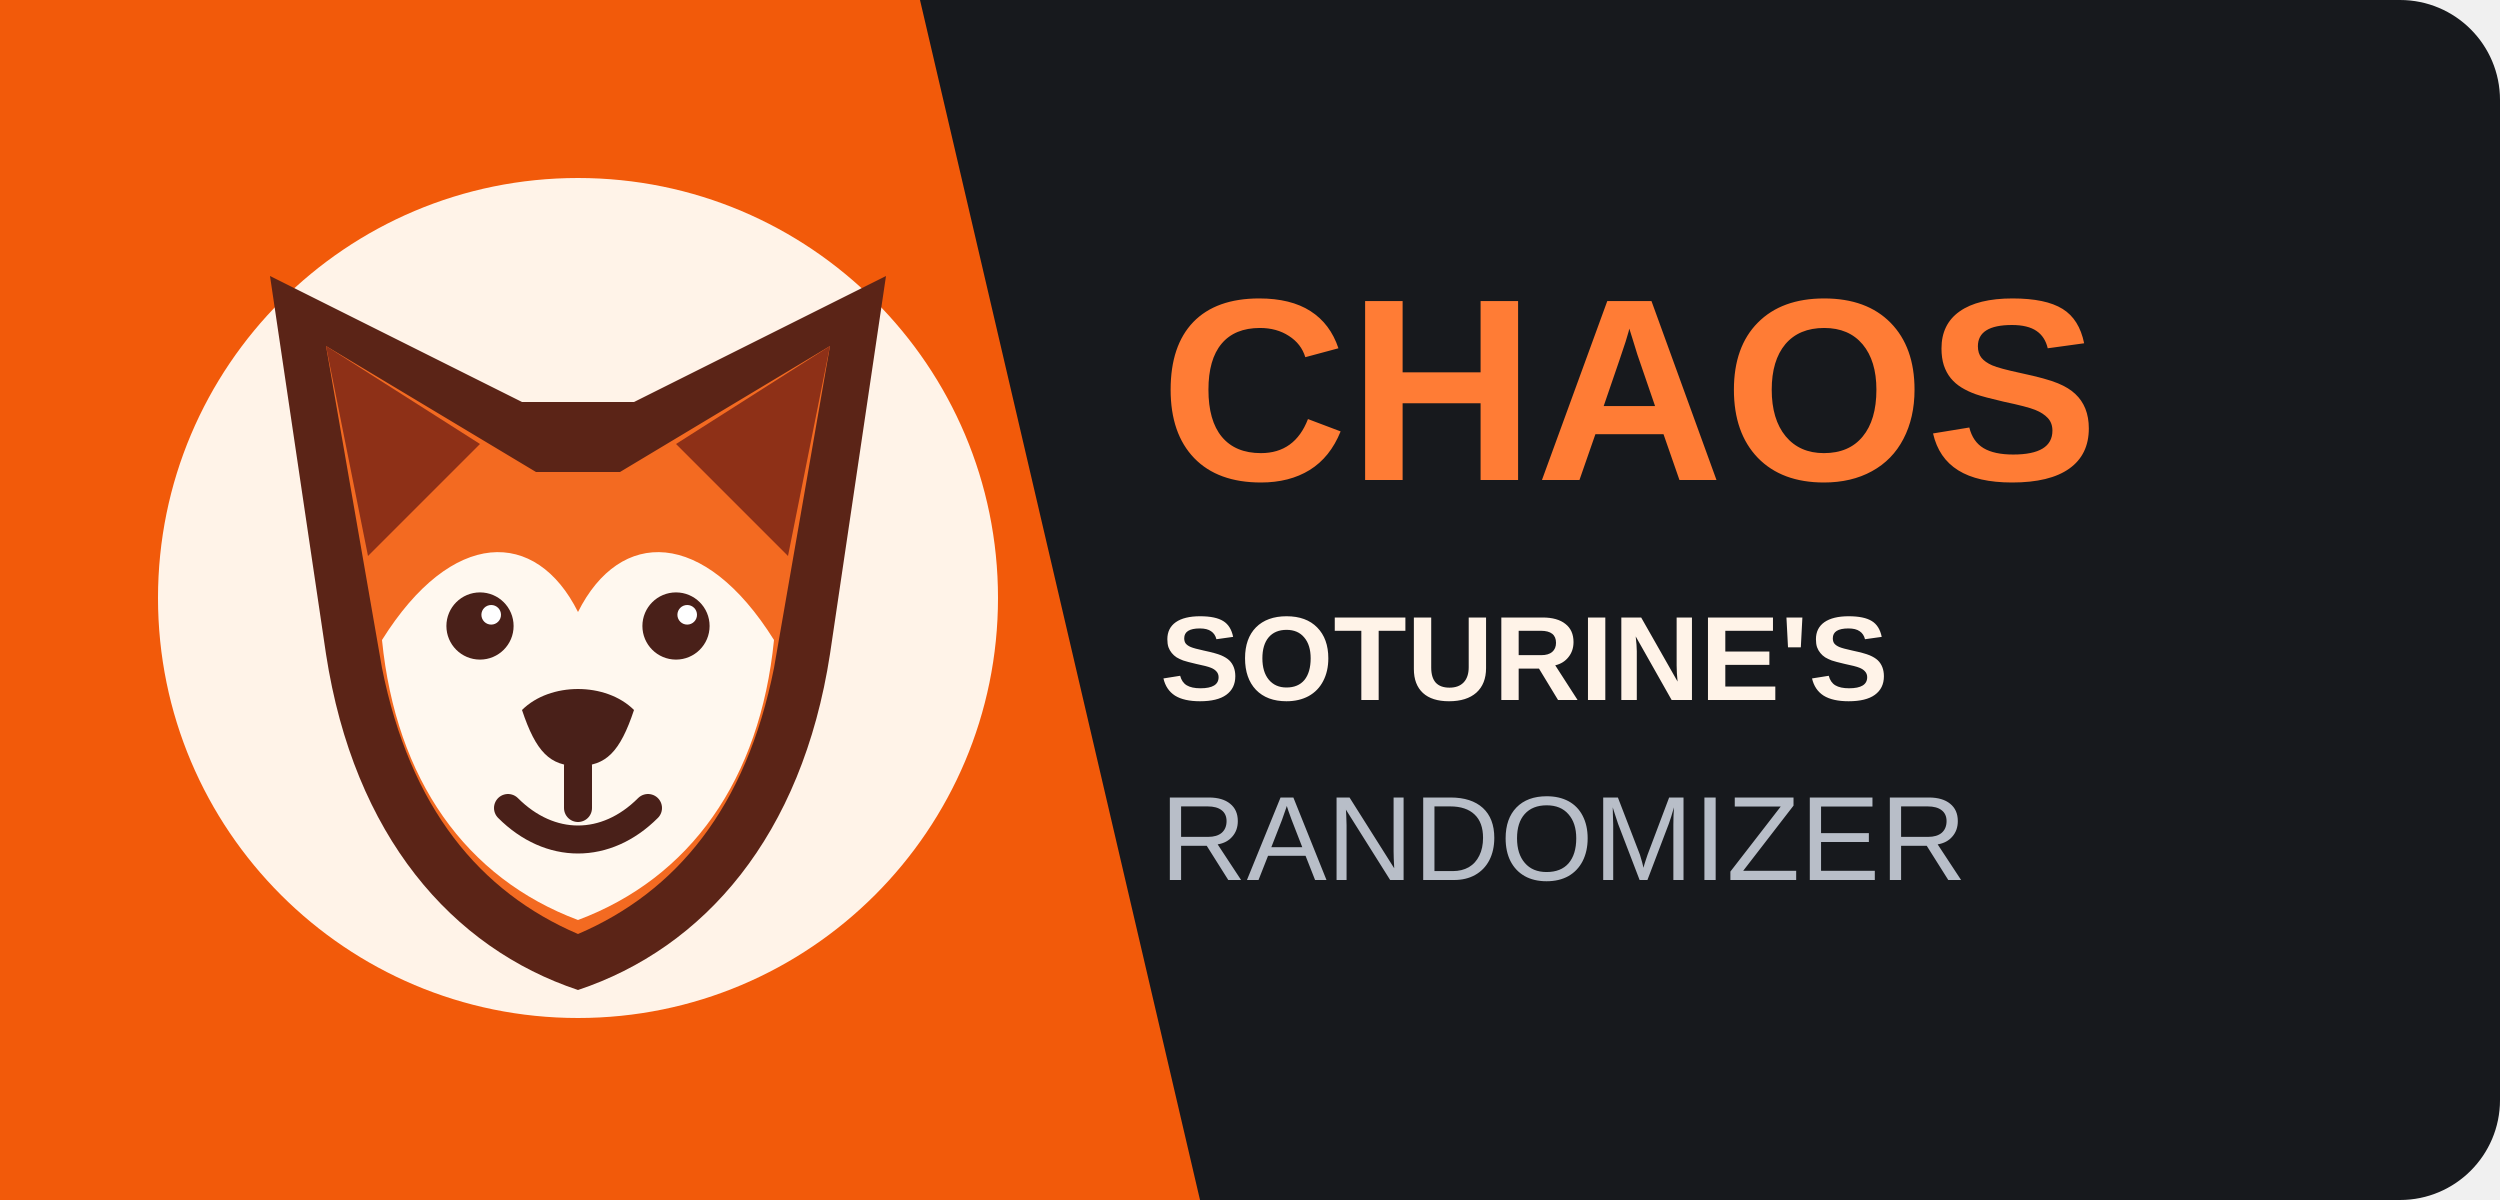
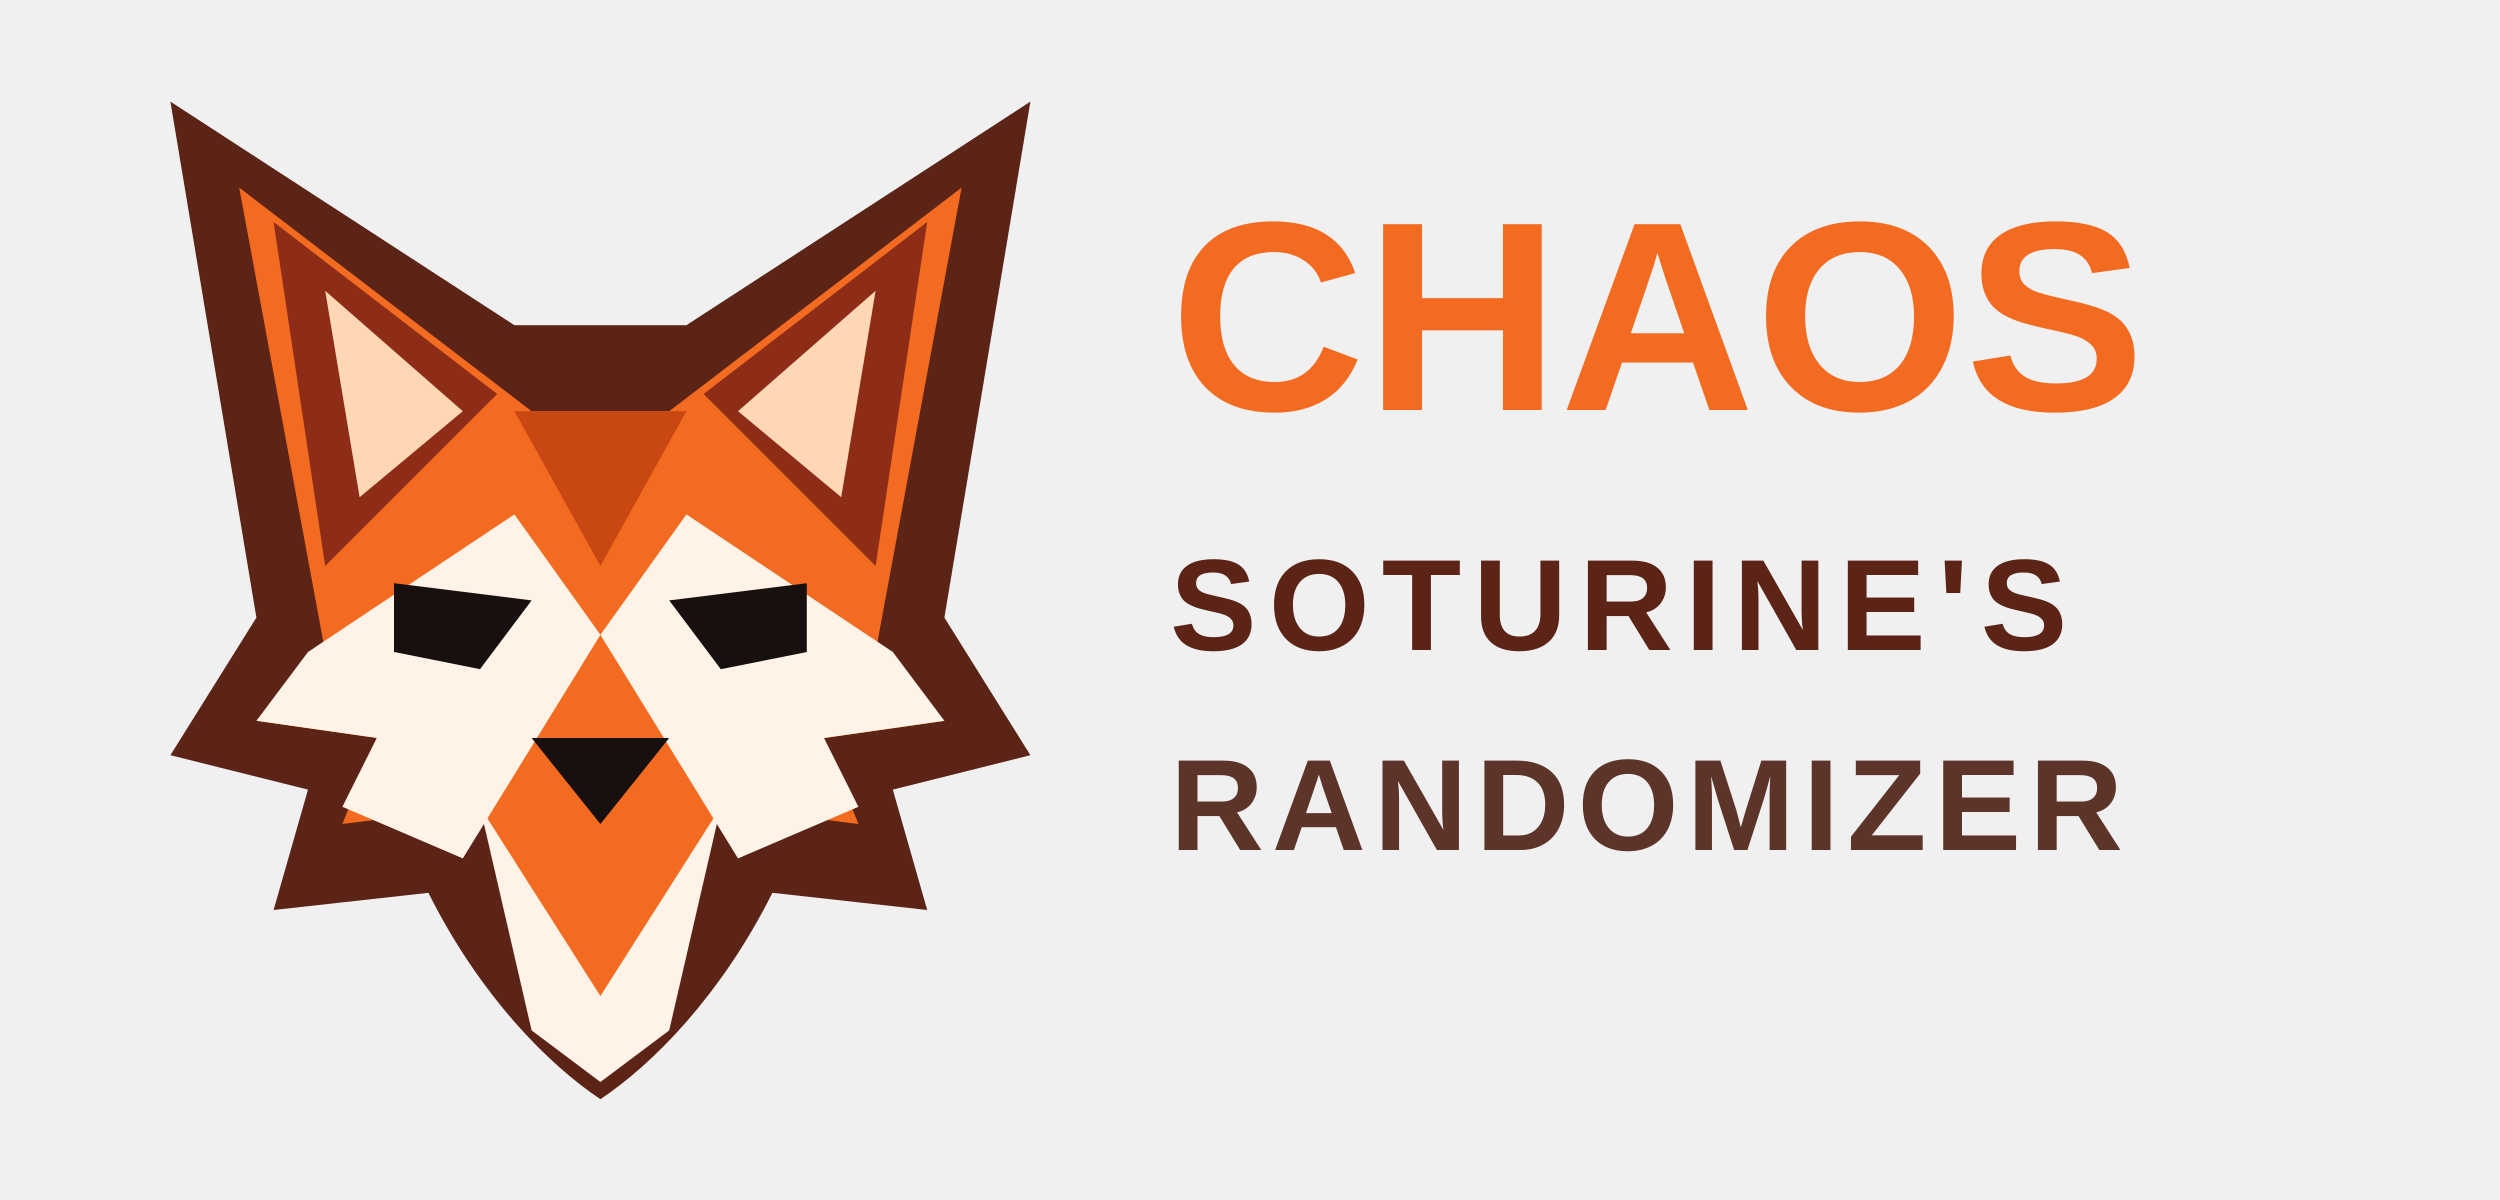
<svg xmlns="http://www.w3.org/2000/svg" viewBox="0 0 250 120" role="presentation">
-   <rect width="250" height="120" rx="10" fill="#17191d" />
-   <path fill="#f25a0a" d="M0 0h92l28 120H0z" />
-   <g transform="translate(13 15) scale(1.4)">
-     <circle cx="32" cy="32" r="30" fill="#fff3e8" />
-     <path fill="#5b2417" d="M10 9l18 9h8L54 9l-4 27c-2 13-9 21-18 24-9-3-16-11-18-24L10 9z" />
-     <path fill="#f36a21" d="M14 14l15 9h6l15-9-4 23c-2 10-7 16-14 19-7-3-12-9-14-19l-4-23z" />
-     <path fill="#8e3017" d="M14 14l11 7-8 8-3-15zm36 0l-11 7 8 8 3-15z" />
-     <path fill="#fff8ef" d="M18 35c5-8 11-8 14-2 3-6 9-6 14 2-1 10-6 17-14 20-8-3-13-10-14-20z" />
-     <circle cx="25" cy="34" r="2.4" fill="#492019" />
-     <circle cx="39" cy="34" r="2.4" fill="#492019" />
-     <circle cx="25.8" cy="33.2" r=".7" fill="#fff" />
-     <circle cx="39.8" cy="33.2" r=".7" fill="#fff" />
-     <path fill="#492019" d="M28 40c2-2 6-2 8 0-1 3-2 4-4 4s-3-1-4-4z" />
-     <path d="M32 44v3m-5 0c3 3 7 3 10 0" fill="none" stroke="#492019" stroke-width="2" stroke-linecap="round" />
+   <g transform="translate(5 5) scale(1.72)">
+     <path d="M7 3l20 13h10L57 3l-5 30 5 8-8 2 2 7-9-1c-3 6-7 10-10 12-3-2-7-6-10-12l-9 1 2-7-8-2 5-8L7 3z" fill="#5b2417" />
+     <path d="M11 8l17 13h8L53 8l-5 27 4 4-7 1 2 5-8-1c-2 5-5 9-7 11-2-2-5-6-7-11l-8 1 2-5-7-1 4-4-5-27z" fill="#f36a21" />
+     <path d="M13 10l13 10-10 10-3-20zm38 0L38 20l10 10 3-20z" fill="#8d2d17" />
+     <path d="M16 14l8 7-6 5-2-12zm32 0l-8 7 6 5 2-12z" fill="#ffd7b5" />
+     <path d="M27 21h10l-5 9-5-9z" fill="#c94712" />
+     <path d="M15 35l12-8 5 7-8 13-7-3 2-4-7-1 3-4zm34 0l-12-8-5 7 8 13 7-3-2-4 7-1-3-4z" fill="#fff3e8" />
+     <path d="M20 31l8 1-3 4-5-1v-4zm24 0l-8 1 3 4 5-1v-4zM28 40h8l-4 5-4-5z" fill="#17100e" />
+     <path d="M25 44l7 11 7-11-3 13-4 3-4-3-3-13z" fill="#fff3e8" />
  </g>
-   <text x="116" y="48" fill="#ff7c35" font-family="Segoe UI,Arial,sans-serif" font-size="26" font-weight="800">CHAOS</text>
-   <text x="116" y="70" fill="#fff3e8" font-family="Segoe UI,Arial,sans-serif" font-size="12" font-weight="700">SOTURINE'S</text>
-   <text x="116" y="88" fill="#b8bec8" font-family="Segoe UI,Arial,sans-serif" font-size="12">RANDOMIZER</text>
+   <text x="117" y="41" fill="#f36a21" font-family="Segoe UI,Arial,sans-serif" font-size="27" font-weight="800">CHAOS</text>
+   <text x="117" y="65" fill="#5b2417" font-family="Segoe UI,Arial,sans-serif" font-size="13" font-weight="800" letter-spacing="1.2">SOTURINE'S</text>
+   <text x="117" y="85" fill="#5d342a" font-family="Segoe UI,Arial,sans-serif" font-size="13" font-weight="700" letter-spacing=".8">RANDOMIZER</text>
</svg>
